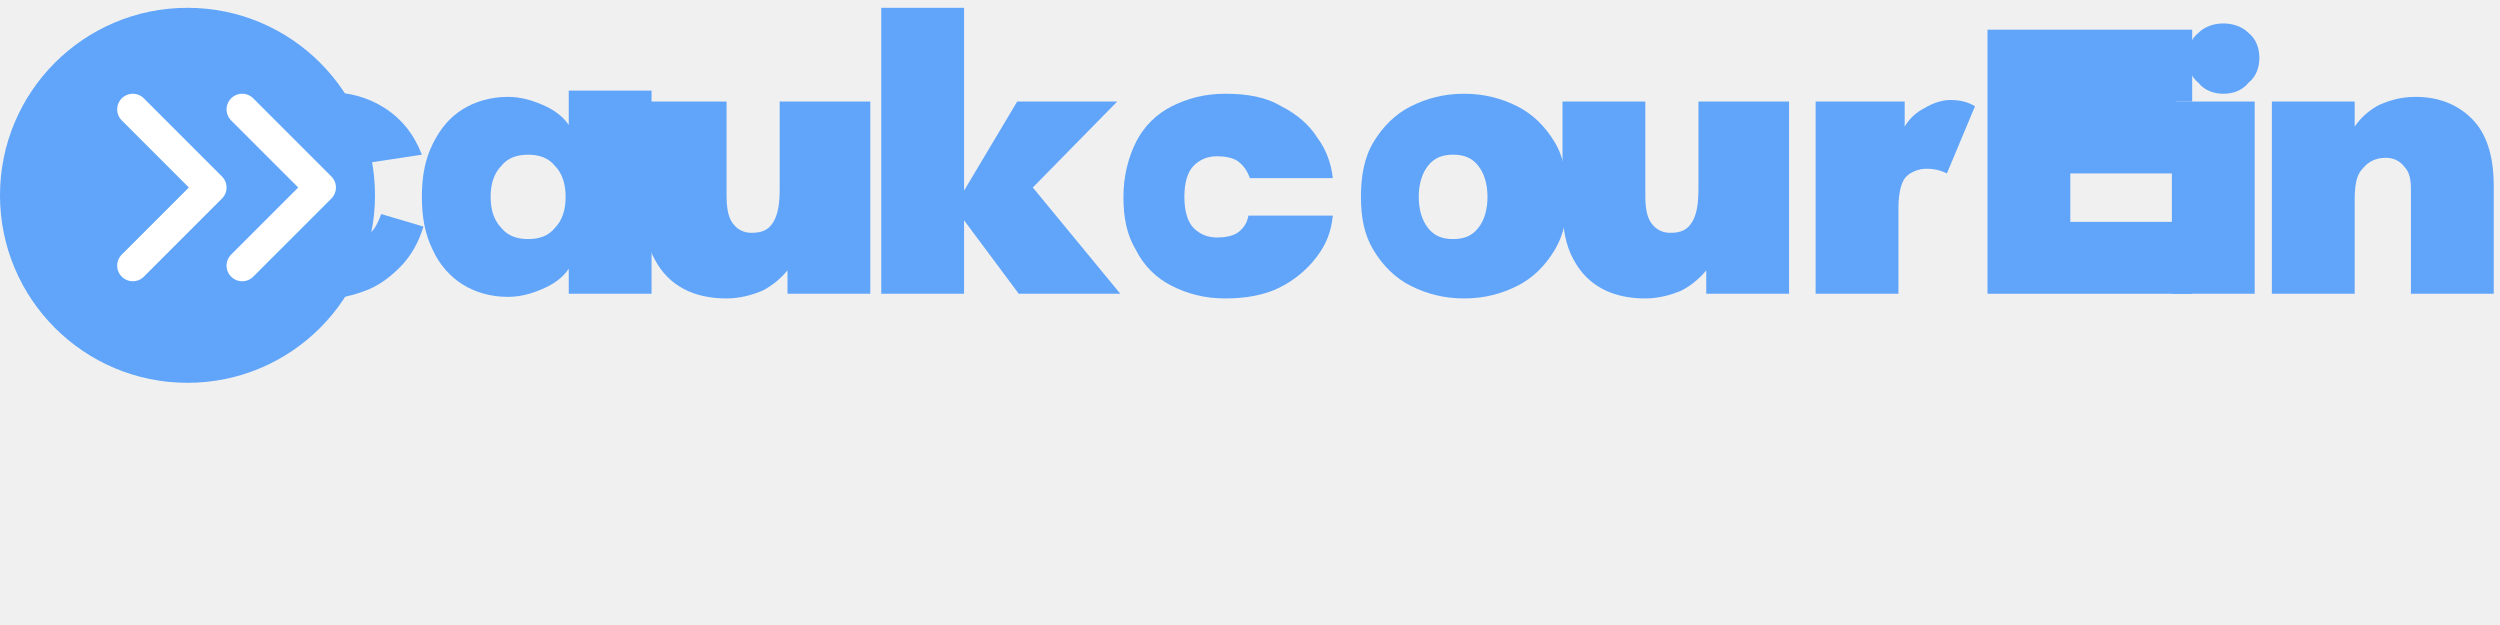
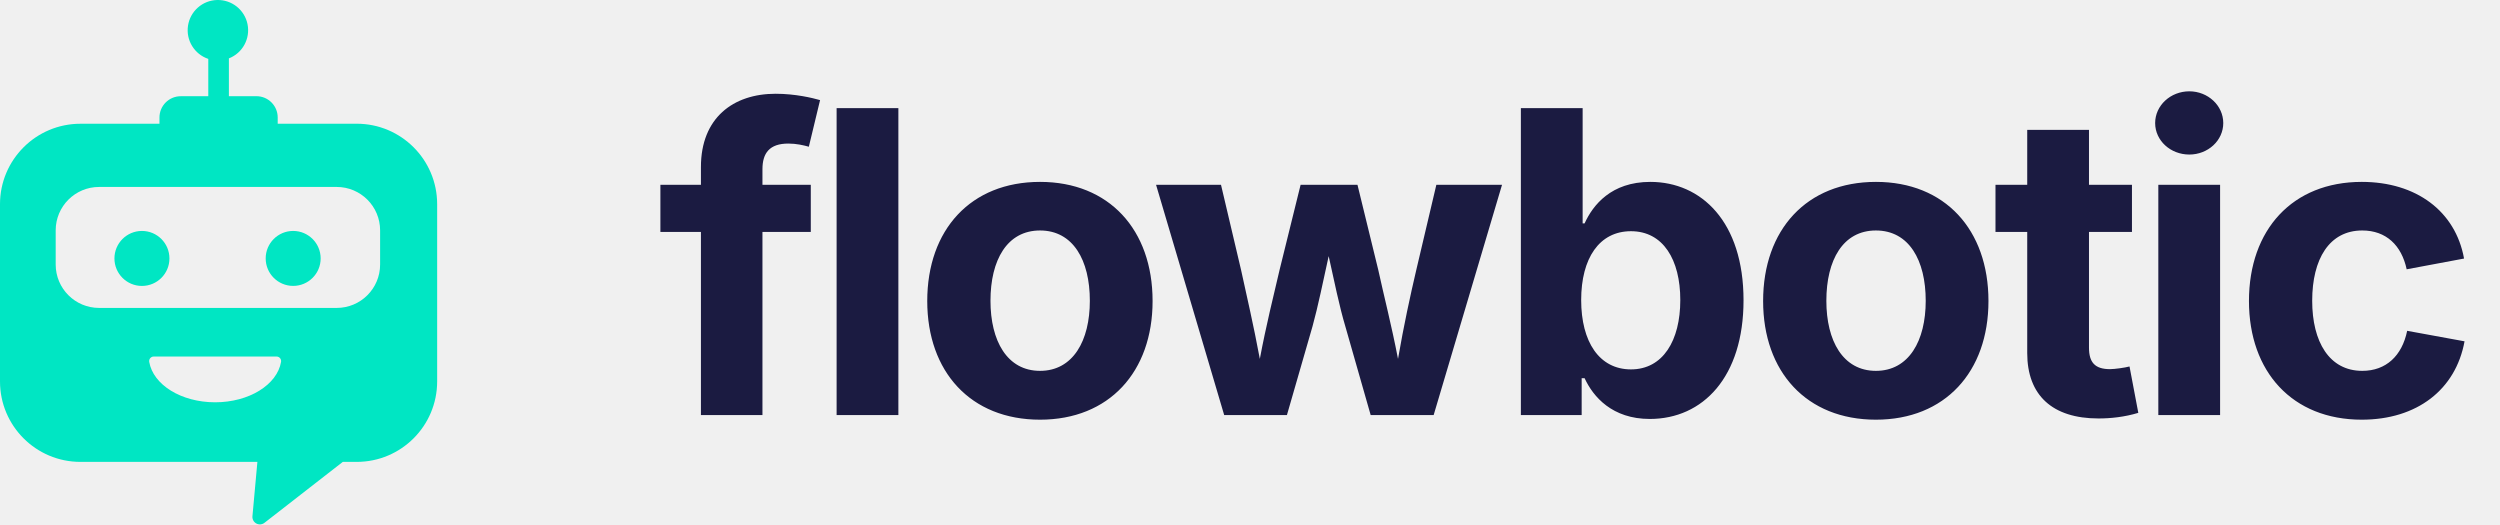
- <svg xmlns="http://www.w3.org/2000/svg" width="160" height="40" viewBox="0 0 160 40" fill="none">
-   <path d="M23.7 10.4C23.5 10.2 23.3 10 23 9.9C22.8 9.8 22.5 9.7 22.3 9.7C21.9 9.7 21.5 9.8 21.1 10C20.7 10.2 20.4 10.6 20.1 11C19.8 11.5 19.7 12 19.7 12.6C19.7 13.2 19.8 13.7 20.1 14.2C20.4 14.6 20.7 15 21.1 15.2C21.5 15.4 21.9 15.5 22.3 15.5C22.8 15.5 23.2 15.3 23.6 15C24 14.7 24.2 14.2 24.4 13.7L27.1 14.5C26.8 15.5 26.3 16.4 25.6 17.1C24.9 17.8 24.2 18.3 23.4 18.6C22.6 18.9 21.8 19.1 21 19.1C19.8 19.1 18.7 18.8 17.6 18.3C16.6 17.8 15.7 17 15.1 16C14.5 15 14.2 13.8 14.2 12.5C14.2 11.2 14.5 10 15.1 9C15.7 8 16.6 7.2 17.6 6.7C18.7 6.2 19.8 5.9 21 5.9C22.3 5.9 23.5 6.2 24.6 6.9C25.7 7.6 26.5 8.6 27 9.9L23.7 10.4Z" fill="#60A5FA" />
-   <path d="M41.7 5.8V18.8H36.4V17.2C36 17.8 35.4 18.2 34.7 18.5C34 18.8 33.3 19 32.5 19C31.4 19 30.4 18.7 29.6 18.2C28.8 17.7 28.1 16.9 27.7 16C27.2 15 27 13.9 27 12.6C27 11.3 27.2 10.2 27.7 9.2C28.2 8.2 28.8 7.5 29.6 7C30.4 6.5 31.4 6.2 32.5 6.2C33.3 6.2 34 6.4 34.7 6.7C35.4 7 36 7.4 36.4 8V5.8H41.7ZM36.2 12.6C36.2 11.8 36 11.1 35.5 10.6C35.1 10.1 34.5 9.9 33.8 9.9C33.1 9.9 32.5 10.1 32.1 10.6C31.6 11.1 31.4 11.8 31.4 12.6C31.4 13.4 31.6 14.1 32.1 14.6C32.5 15.1 33.1 15.3 33.8 15.3C34.5 15.3 35.1 15.1 35.5 14.6C36 14.1 36.2 13.4 36.2 12.6Z" fill="#60A5FA" />
-   <path d="M55.7 6.5V18.8H50.4V17.3C50 17.8 49.4 18.3 48.8 18.6C48.1 18.9 47.3 19.1 46.5 19.1C44.4 19.1 42.8 18.3 41.9 16.6C41.4 15.7 41.2 14.6 41.2 13.2V6.5H46.5V12.5C46.5 13.3 46.6 13.9 46.9 14.3C47.2 14.7 47.6 14.9 48.1 14.9C48.8 14.9 49.2 14.7 49.5 14.2C49.8 13.7 49.9 13 49.9 12.1V6.5H55.7Z" fill="#60A5FA" />
-   <path d="M66.1 12L71.7 18.8H65.2L61.7 14.1V18.8H56.4V0.5H61.7V12.2L65.1 6.5H71.5L66.1 12Z" fill="#60A5FA" />
-   <path d="M71.9 12.6C71.9 11.3 72.2 10.1 72.7 9.1C73.2 8.1 74 7.3 75 6.8C76 6.3 77.1 6 78.4 6C79.8 6 81 6.2 82 6.8C83 7.3 83.8 8 84.3 8.8C84.9 9.6 85.2 10.5 85.3 11.4H80C79.8 10.9 79.6 10.6 79.2 10.3C78.9 10.1 78.4 10 77.9 10C77.3 10 76.8 10.2 76.4 10.6C76 11 75.8 11.7 75.8 12.6C75.8 13.5 76 14.2 76.4 14.6C76.8 15 77.3 15.2 77.9 15.2C78.4 15.2 78.9 15.1 79.2 14.9C79.6 14.6 79.8 14.3 79.9 13.8H85.3C85.2 14.8 84.9 15.6 84.3 16.4C83.7 17.2 82.9 17.9 81.9 18.4C80.9 18.9 79.7 19.1 78.4 19.1C77.1 19.1 76 18.8 75 18.3C74 17.8 73.2 17 72.7 16C72.1 15 71.9 13.9 71.9 12.6Z" fill="#60A5FA" />
-   <path d="M100.3 12.6C100.3 13.9 100.1 15 99.5 16C98.9 17 98.1 17.8 97.1 18.3C96.1 18.8 95 19.1 93.7 19.1C92.4 19.1 91.3 18.8 90.3 18.3C89.3 17.8 88.5 17 87.9 16C87.3 15 87.1 13.9 87.1 12.6C87.1 11.3 87.3 10.1 87.9 9.1C88.5 8.1 89.3 7.3 90.3 6.8C91.3 6.3 92.4 6 93.7 6C95 6 96.1 6.3 97.1 6.8C98.1 7.3 98.9 8.1 99.5 9.1C100.1 10.1 100.3 11.3 100.3 12.6ZM95.2 12.6C95.2 11.8 95 11.1 94.6 10.6C94.2 10.1 93.7 9.9 93 9.9C92.3 9.9 91.8 10.1 91.4 10.6C91 11.1 90.8 11.8 90.8 12.6C90.8 13.4 91 14.1 91.4 14.6C91.8 15.1 92.3 15.3 93 15.3C93.7 15.3 94.2 15.1 94.6 14.6C95 14.1 95.2 13.4 95.2 12.6Z" fill="#60A5FA" />
-   <path d="M114.5 6.5V18.8H109.2V17.3C108.8 17.8 108.2 18.3 107.6 18.6C106.9 18.9 106.1 19.1 105.3 19.1C103.2 19.1 101.6 18.3 100.7 16.6C100.2 15.7 100 14.6 100 13.2V6.5H105.3V12.5C105.3 13.3 105.4 13.9 105.7 14.3C106 14.7 106.4 14.9 106.9 14.9C107.6 14.9 108 14.7 108.3 14.2C108.6 13.7 108.7 13 108.7 12.1V6.5H114.5Z" fill="#60A5FA" />
-   <path d="M116.2 6.5H121.9V8.1C122.2 7.6 122.6 7.2 123.2 6.9C123.7 6.6 124.3 6.4 124.8 6.4C125.4 6.4 125.9 6.5 126.4 6.8L124.6 11.1C124.2 10.9 123.8 10.8 123.3 10.8C122.8 10.8 122.3 11 122 11.3C121.7 11.6 121.5 12.3 121.5 13.3V18.8H116.2V6.5Z" fill="#60A5FA" />
-   <path d="M139.3 6.5V11.1H132.5V14.2H140.3V18.8H127.2V1.9H140.3V6.5H139.3Z" fill="#60A5FA" />
-   <path d="M144.6 3.7C144.6 4.3 144.4 4.9 143.9 5.3C143.5 5.8 142.9 6 142.3 6C141.7 6 141.1 5.8 140.7 5.3C140.2 4.9 140 4.3 140 3.7C140 3.1 140.2 2.5 140.7 2.1C141.1 1.7 141.7 1.5 142.3 1.5C142.9 1.5 143.5 1.7 143.9 2.1C144.4 2.5 144.6 3.1 144.6 3.7ZM144.3 6.5V18.8H139V6.5H144.3Z" fill="#60A5FA" />
-   <path d="M159.6 11.9V18.8H154.3V12.1C154.3 11.5 154.2 11 153.9 10.7C153.6 10.3 153.2 10.1 152.7 10.1C152.1 10.1 151.6 10.3 151.2 10.8C150.8 11.2 150.7 11.9 150.7 12.8V18.8H145.4V6.5H150.7V8.1C151.1 7.5 151.7 7 152.3 6.7C153 6.4 153.7 6.2 154.6 6.2C156.1 6.2 157.3 6.7 158.2 7.6C159.1 8.5 159.6 9.9 159.6 11.9Z" fill="#60A5FA" />
-   <circle cx="12" cy="12.5" r="12" fill="#60A5FA" />
-   <path d="M8.5 17L13.5 12L8.5 7" stroke="white" stroke-width="2" stroke-linecap="round" stroke-linejoin="round" />
-   <path d="M15.5 17L20.5 12L15.5 7" stroke="white" stroke-width="2" stroke-linecap="round" stroke-linejoin="round" />
+ <svg xmlns="http://www.w3.org/2000/svg" width="160" height="33.563" viewBox="0 0 160 33.563">
+   <defs>
+     <clipPath id="clip-path">
+       <rect id="Rechteck_546" data-name="Rechteck 546" width="27.978" height="33.563" transform="translate(0 0)" fill="#00e6c3" />
+     </clipPath>
+   </defs>
+   <g id="Gruppe_1457" data-name="Gruppe 1457" transform="translate(-156 -38.437)">
+     <g id="Gruppe_13" data-name="Gruppe 13" transform="translate(2 -16)">
+       <text id="flowbotic" transform="translate(196 81)" fill="#1b1b41" font-size="27" font-family="Inter-Bold, Inter" font-weight="700" letter-spacing="-0.033em">
+         <tspan x="0" y="0">flowbotic</tspan>
+       </text>
+     </g>
+     <g id="Gruppe_1358" data-name="Gruppe 1358" transform="translate(156 38.437)">
+       <g id="Gruppe_1357" data-name="Gruppe 1357" clip-path="url(#clip-path)">
+         <path id="Pfad_705" data-name="Pfad 705" d="M22.83,7.918H17.773v-.4a1.362,1.362,0,0,0-1.362-1.362H14.649V3.737a1.935,1.935,0,1,0-1.319.032V6.158H11.568A1.362,1.362,0,0,0,10.206,7.52v.4H5.149A5.148,5.148,0,0,0,0,13.066V24.413a5.148,5.148,0,0,0,5.149,5.148H16.473l-.317,3.48a.478.478,0,0,0,.769.42l5.014-3.9h.891a5.148,5.148,0,0,0,5.148-5.148V13.066A5.148,5.148,0,0,0,22.83,7.918M9.551,23.162a.292.292,0,0,1,.287-.344H17.7a.292.292,0,0,1,.287.344c-.247,1.456-2.041,2.585-4.219,2.585S9.8,24.618,9.551,23.162M24.327,16.93a2.777,2.777,0,0,1-2.778,2.777H6.341A2.777,2.777,0,0,1,3.564,16.93V14.743a2.777,2.777,0,0,1,2.777-2.778H21.549a2.778,2.778,0,0,1,2.778,2.778Zm-13.483-.39a1.76,1.76,0,1,1-1.76-1.76,1.76,1.76,0,0,1,1.76,1.76m9.678,0a1.759,1.759,0,1,1-1.76-1.76,1.76,1.76,0,0,1,1.76,1.76" fill="#00e6c3" />
+       </g>
+     </g>
+   </g>
</svg>
